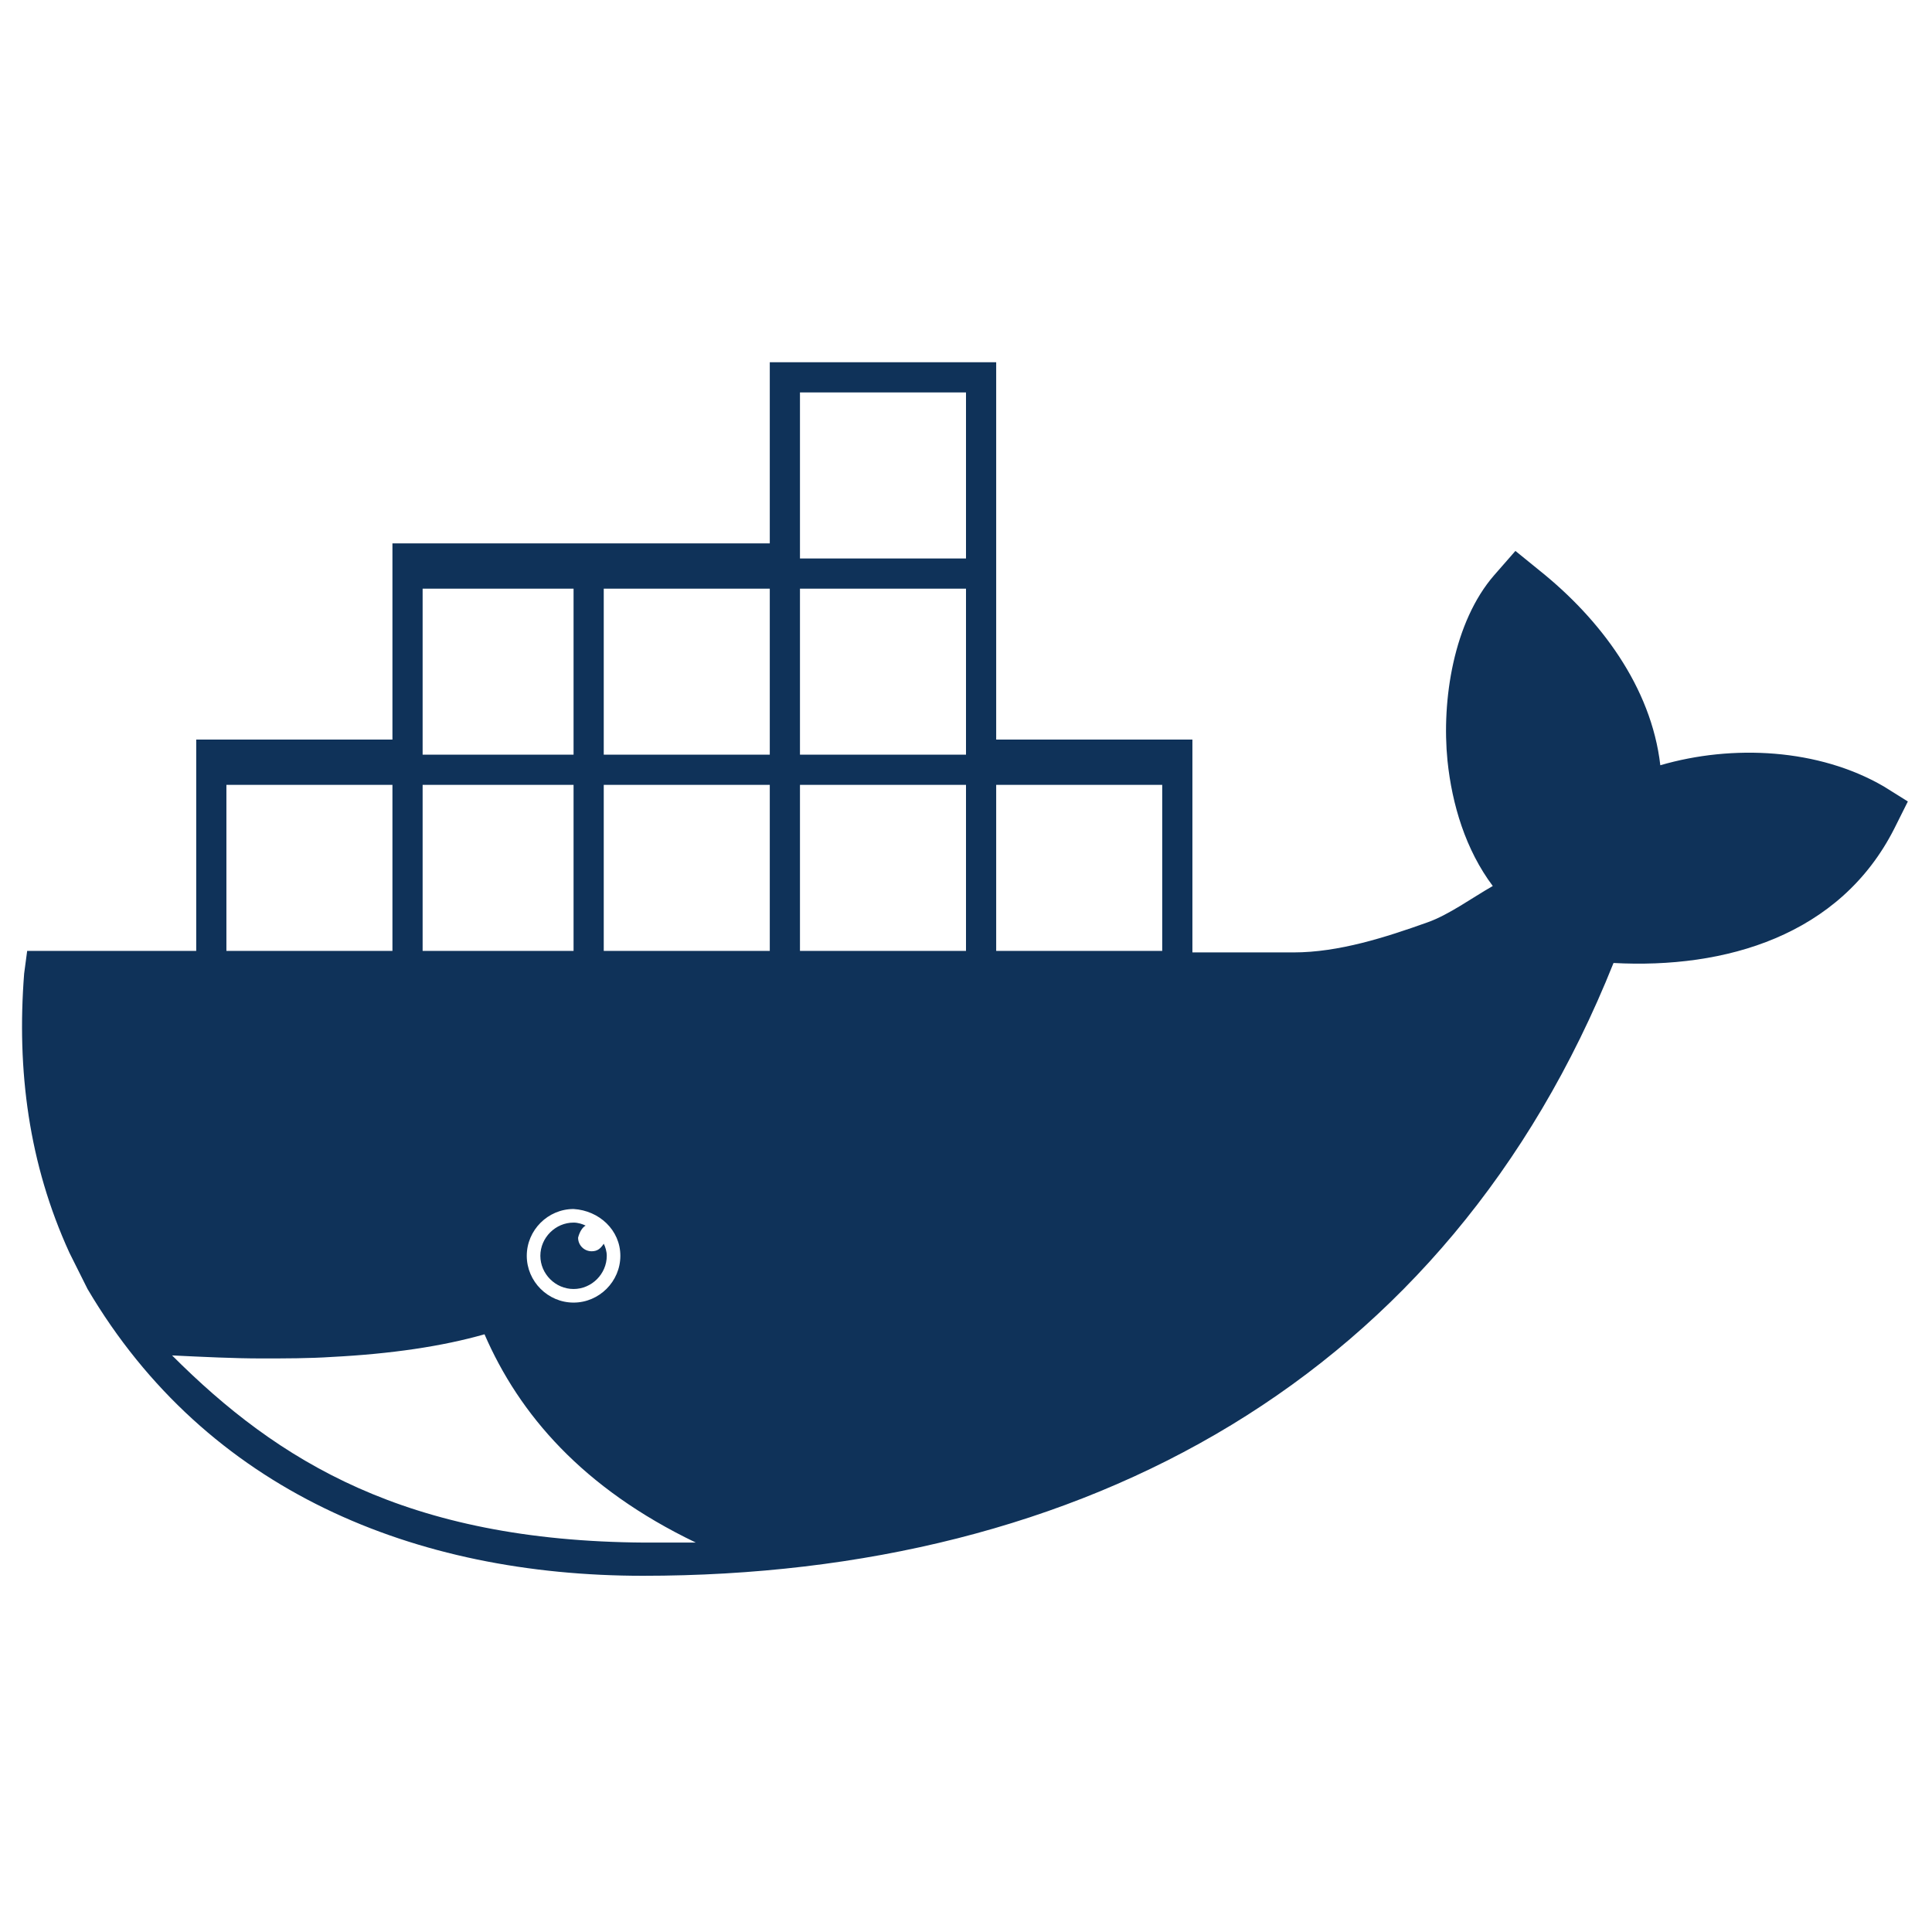
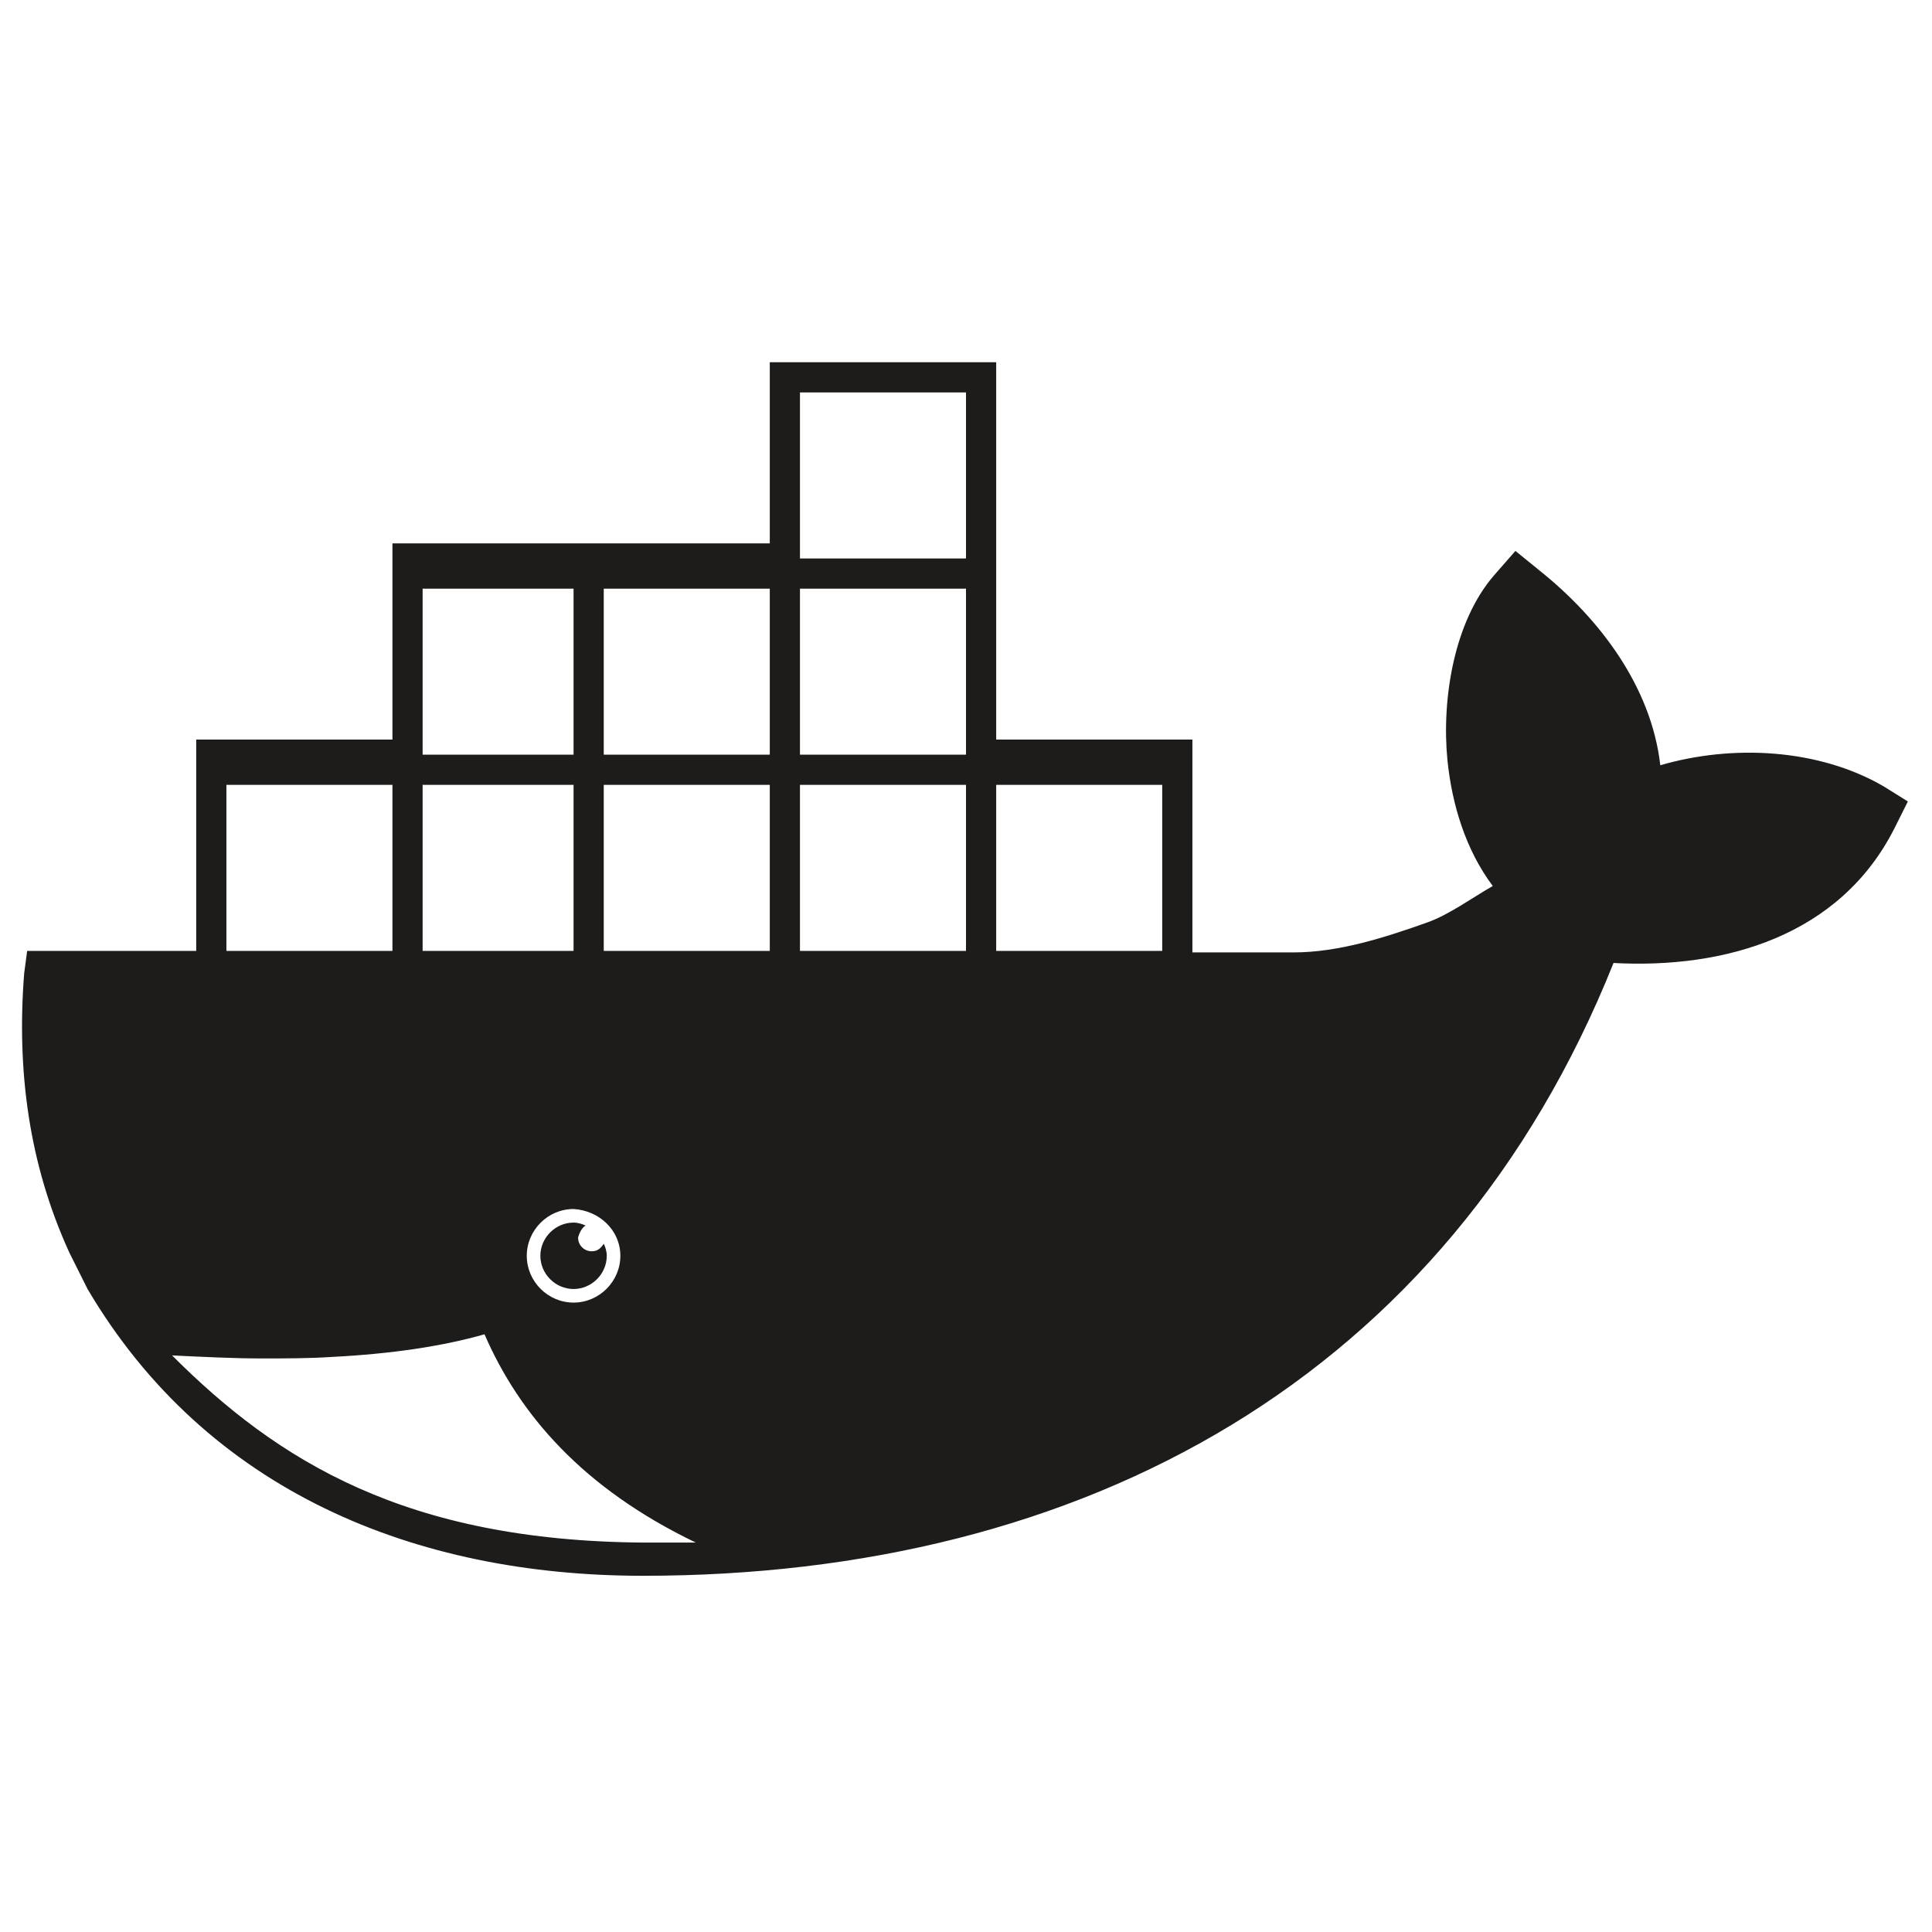
<svg xmlns="http://www.w3.org/2000/svg" viewBox="0 0 128 128">
-   <path fill="#0f3259" d="M124.8 52.1c-4.3-2.5-10-2.8-14.8-1.4-.6-5.2-4-9.7-8-12.9l-1.6-1.3-1.4 1.6c-2.7 3.1-3.5 8.3-3.1 12.3.3 2.9 1.2 5.9 3 8.3-1.4.8-2.9 1.9-4.3 2.4-2.8 1-5.9 2-8.9 2h-6.7v-14.1h-13v-25h-15v12h-25v13h-13v14h-11.2l-.2 1.5c-.5 6.4.3 12.6 3 18.5l1.1 2.2.1.2c7.9 13.4 21.7 19 36.8 19 29.2 0 53.3-13.1 64.3-40.6 7.4.4 15-1.8 18.6-8.9l.9-1.8-1.6-1zm-96.8-13.1h10v11h-10v-11zm13.1 44.2c0 1.7-1.4 3.1-3.1 3.1-1.7 0-3.1-1.4-3.1-3.1 0-1.7 1.4-3.1 3.1-3.1 1.7.1 3.1 1.4 3.1 3.1zm-13.1-31.2h10v11h-10v-11zm-13 0h11v11h-11v-11zm27.7 50.2c-15.8-.1-24.3-5.4-31.3-12.4 2.1.1 4.1.2 5.9.2 1.6 0 3.2 0 4.7-.1 3.9-.2 7.3-.7 10.1-1.5 2.3 5.3 6.5 10.2 14 13.8h-3.4zm8.3-39.2h-11v-11h11v11zm0-13h-11v-11h11v11zm13 13h-11v-11h11v11zm0-13h-11v-11h11v11zm0-13h-11v-11h11v11zm13 26h-11v-11h11v11zM38.8 81.2c-.2-.1-.5-.2-.8-.2-1.2 0-2.2 1-2.2 2.2 0 1.2 1 2.2 2.2 2.2s2.2-1 2.2-2.2c0-.3-.1-.6-.2-.8-.2.3-.4.5-.8.5-.5 0-.9-.4-.9-.9.1-.4.3-.7.5-.8z" />
+   <path fill="#1d1c1a" d="M124.8 52.1c-4.3-2.5-10-2.8-14.8-1.4-.6-5.2-4-9.7-8-12.9l-1.6-1.3-1.4 1.6c-2.7 3.1-3.5 8.3-3.1 12.3.3 2.9 1.2 5.9 3 8.3-1.4.8-2.9 1.9-4.3 2.4-2.8 1-5.9 2-8.9 2h-6.7v-14.1h-13v-25h-15v12h-25v13h-13v14h-11.2l-.2 1.5c-.5 6.4.3 12.6 3 18.5l1.1 2.2.1.2c7.9 13.4 21.7 19 36.8 19 29.2 0 53.3-13.1 64.3-40.6 7.4.4 15-1.8 18.6-8.9l.9-1.8-1.6-1zm-96.8-13.1h10v11h-10v-11zm13.1 44.2c0 1.7-1.4 3.1-3.1 3.1-1.7 0-3.1-1.4-3.1-3.1 0-1.7 1.4-3.1 3.1-3.1 1.7.1 3.1 1.4 3.1 3.1zm-13.1-31.2h10v11h-10v-11zm-13 0h11v11h-11v-11zm27.7 50.2c-15.8-.1-24.3-5.4-31.3-12.4 2.1.1 4.1.2 5.9.2 1.6 0 3.2 0 4.7-.1 3.9-.2 7.3-.7 10.1-1.5 2.3 5.3 6.5 10.2 14 13.8h-3.4zm8.3-39.2h-11v-11h11v11zm0-13h-11v-11h11v11zm13 13h-11v-11h11v11zm0-13h-11v-11h11v11zm0-13h-11v-11h11v11zm13 26h-11v-11h11v11zM38.8 81.2c-.2-.1-.5-.2-.8-.2-1.2 0-2.2 1-2.2 2.2 0 1.2 1 2.2 2.2 2.2s2.2-1 2.2-2.2c0-.3-.1-.6-.2-.8-.2.3-.4.5-.8.5-.5 0-.9-.4-.9-.9.1-.4.3-.7.5-.8z" />
</svg>
